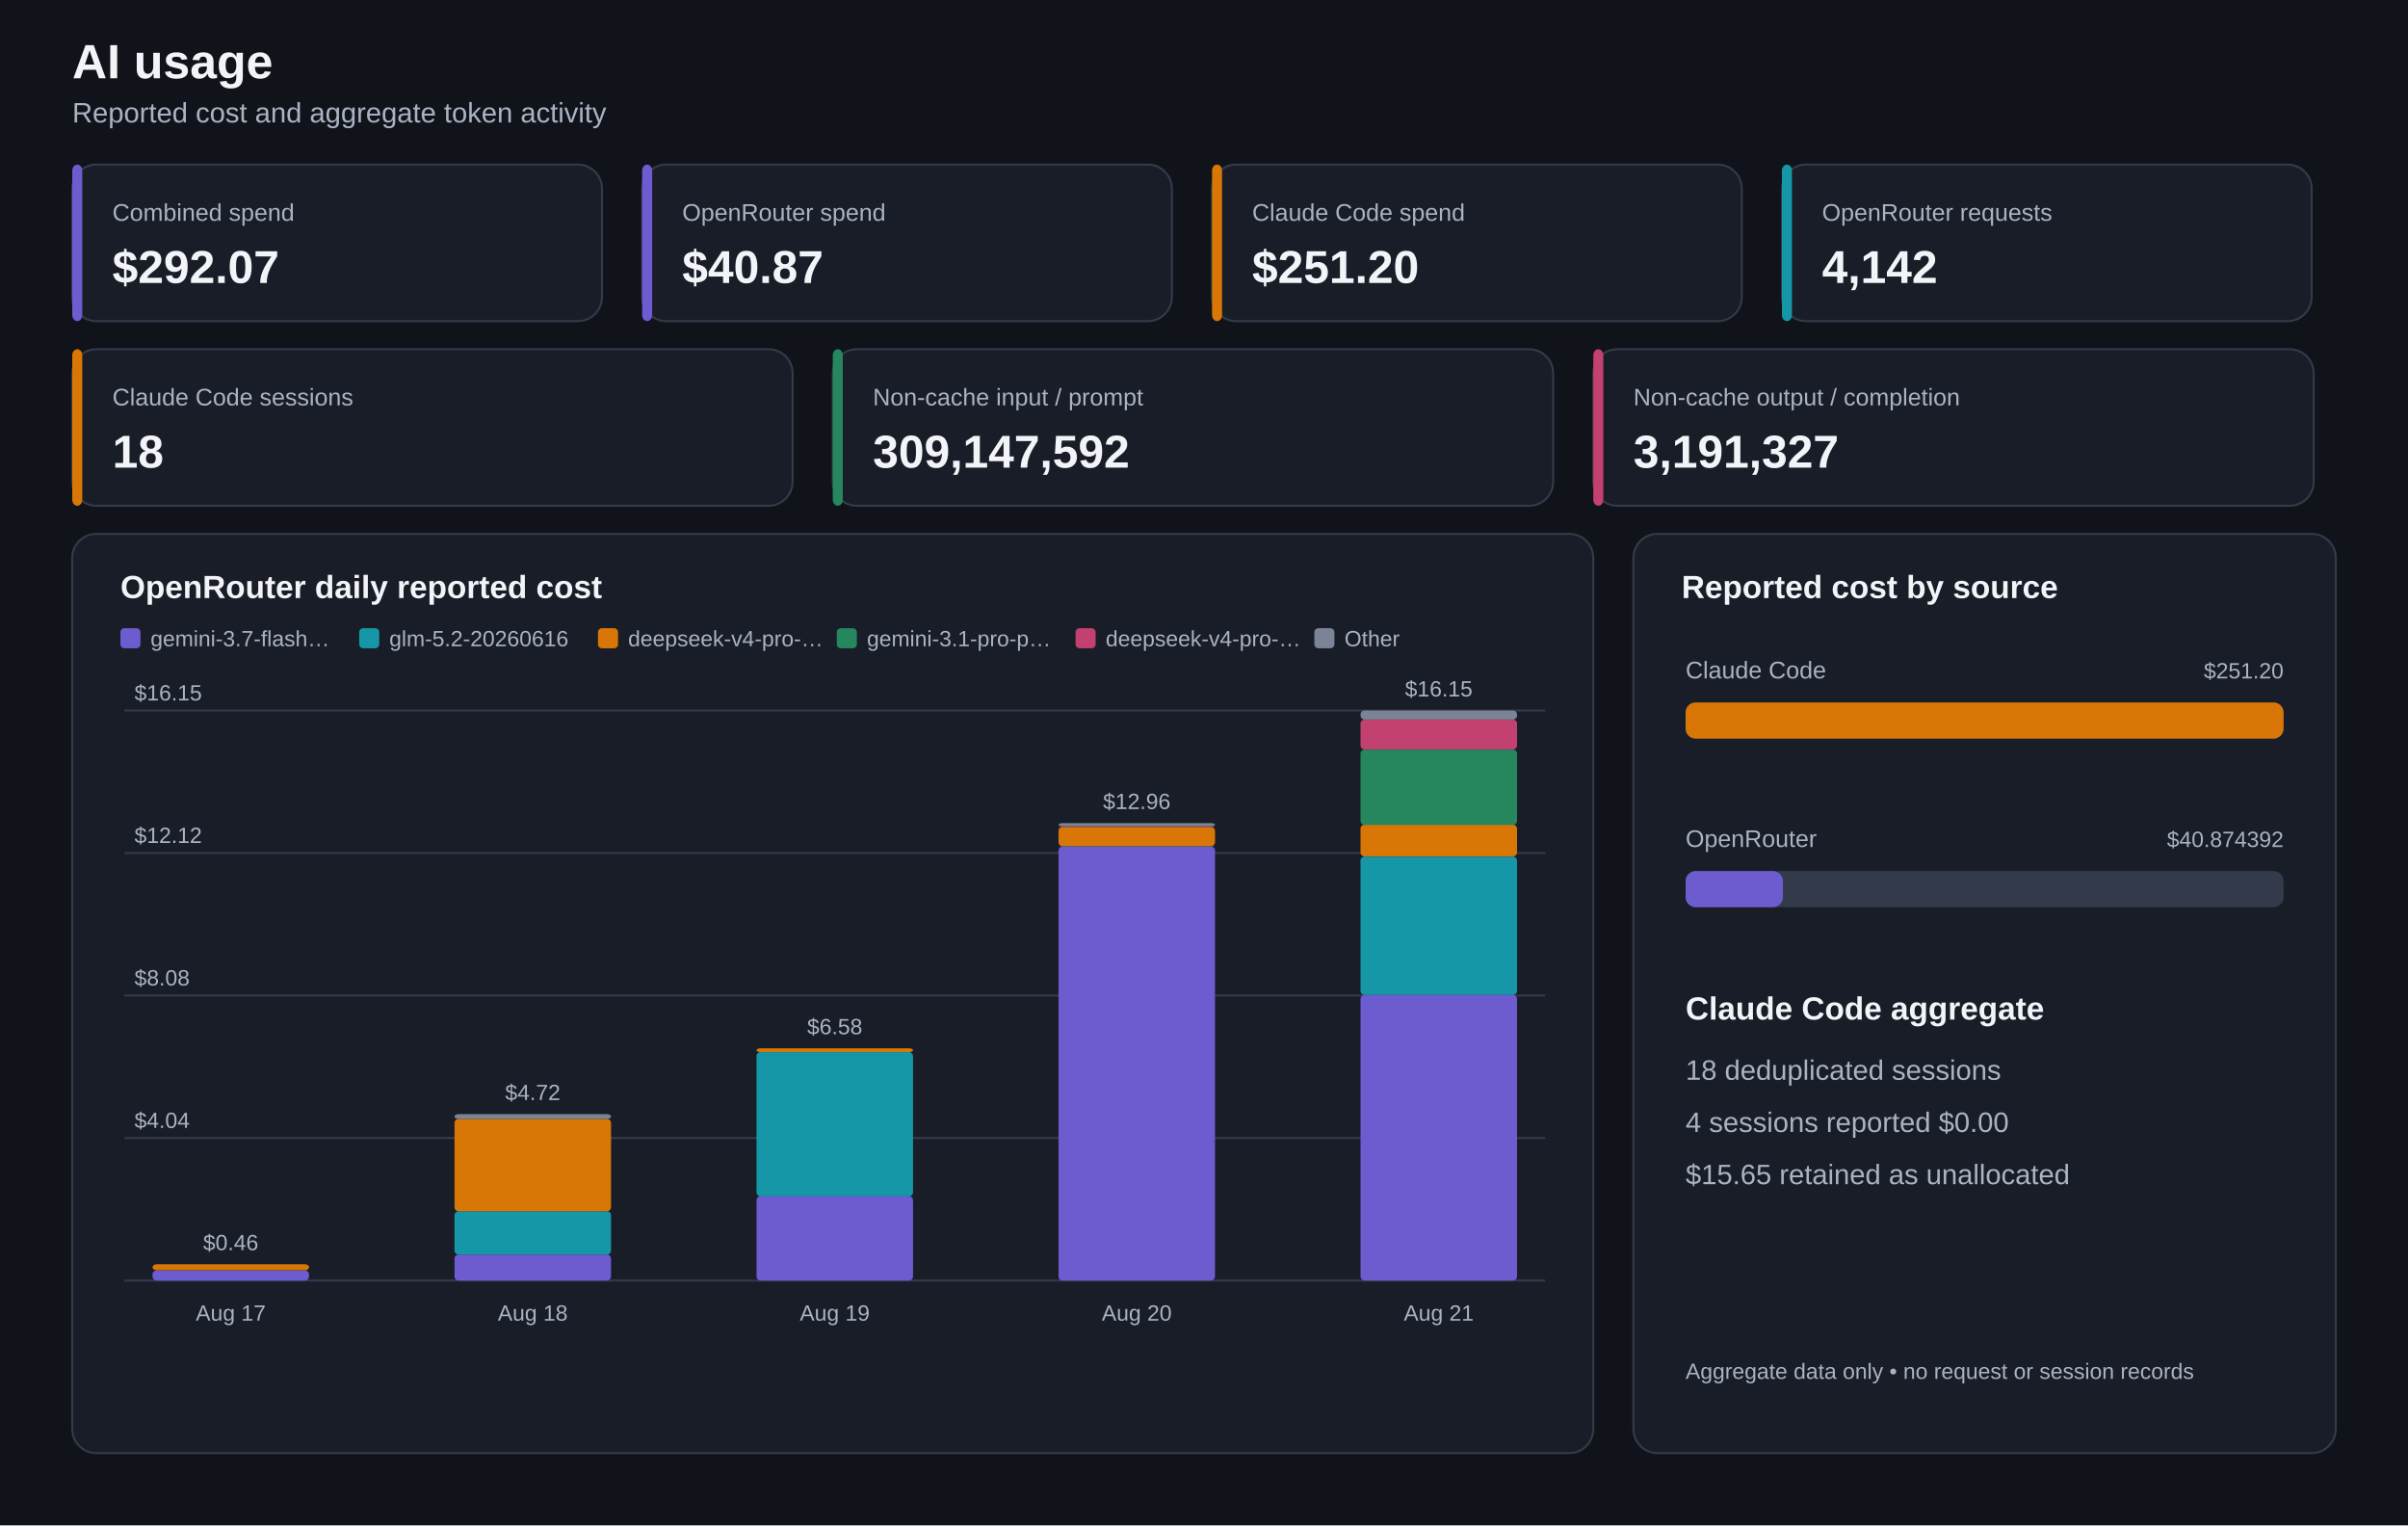
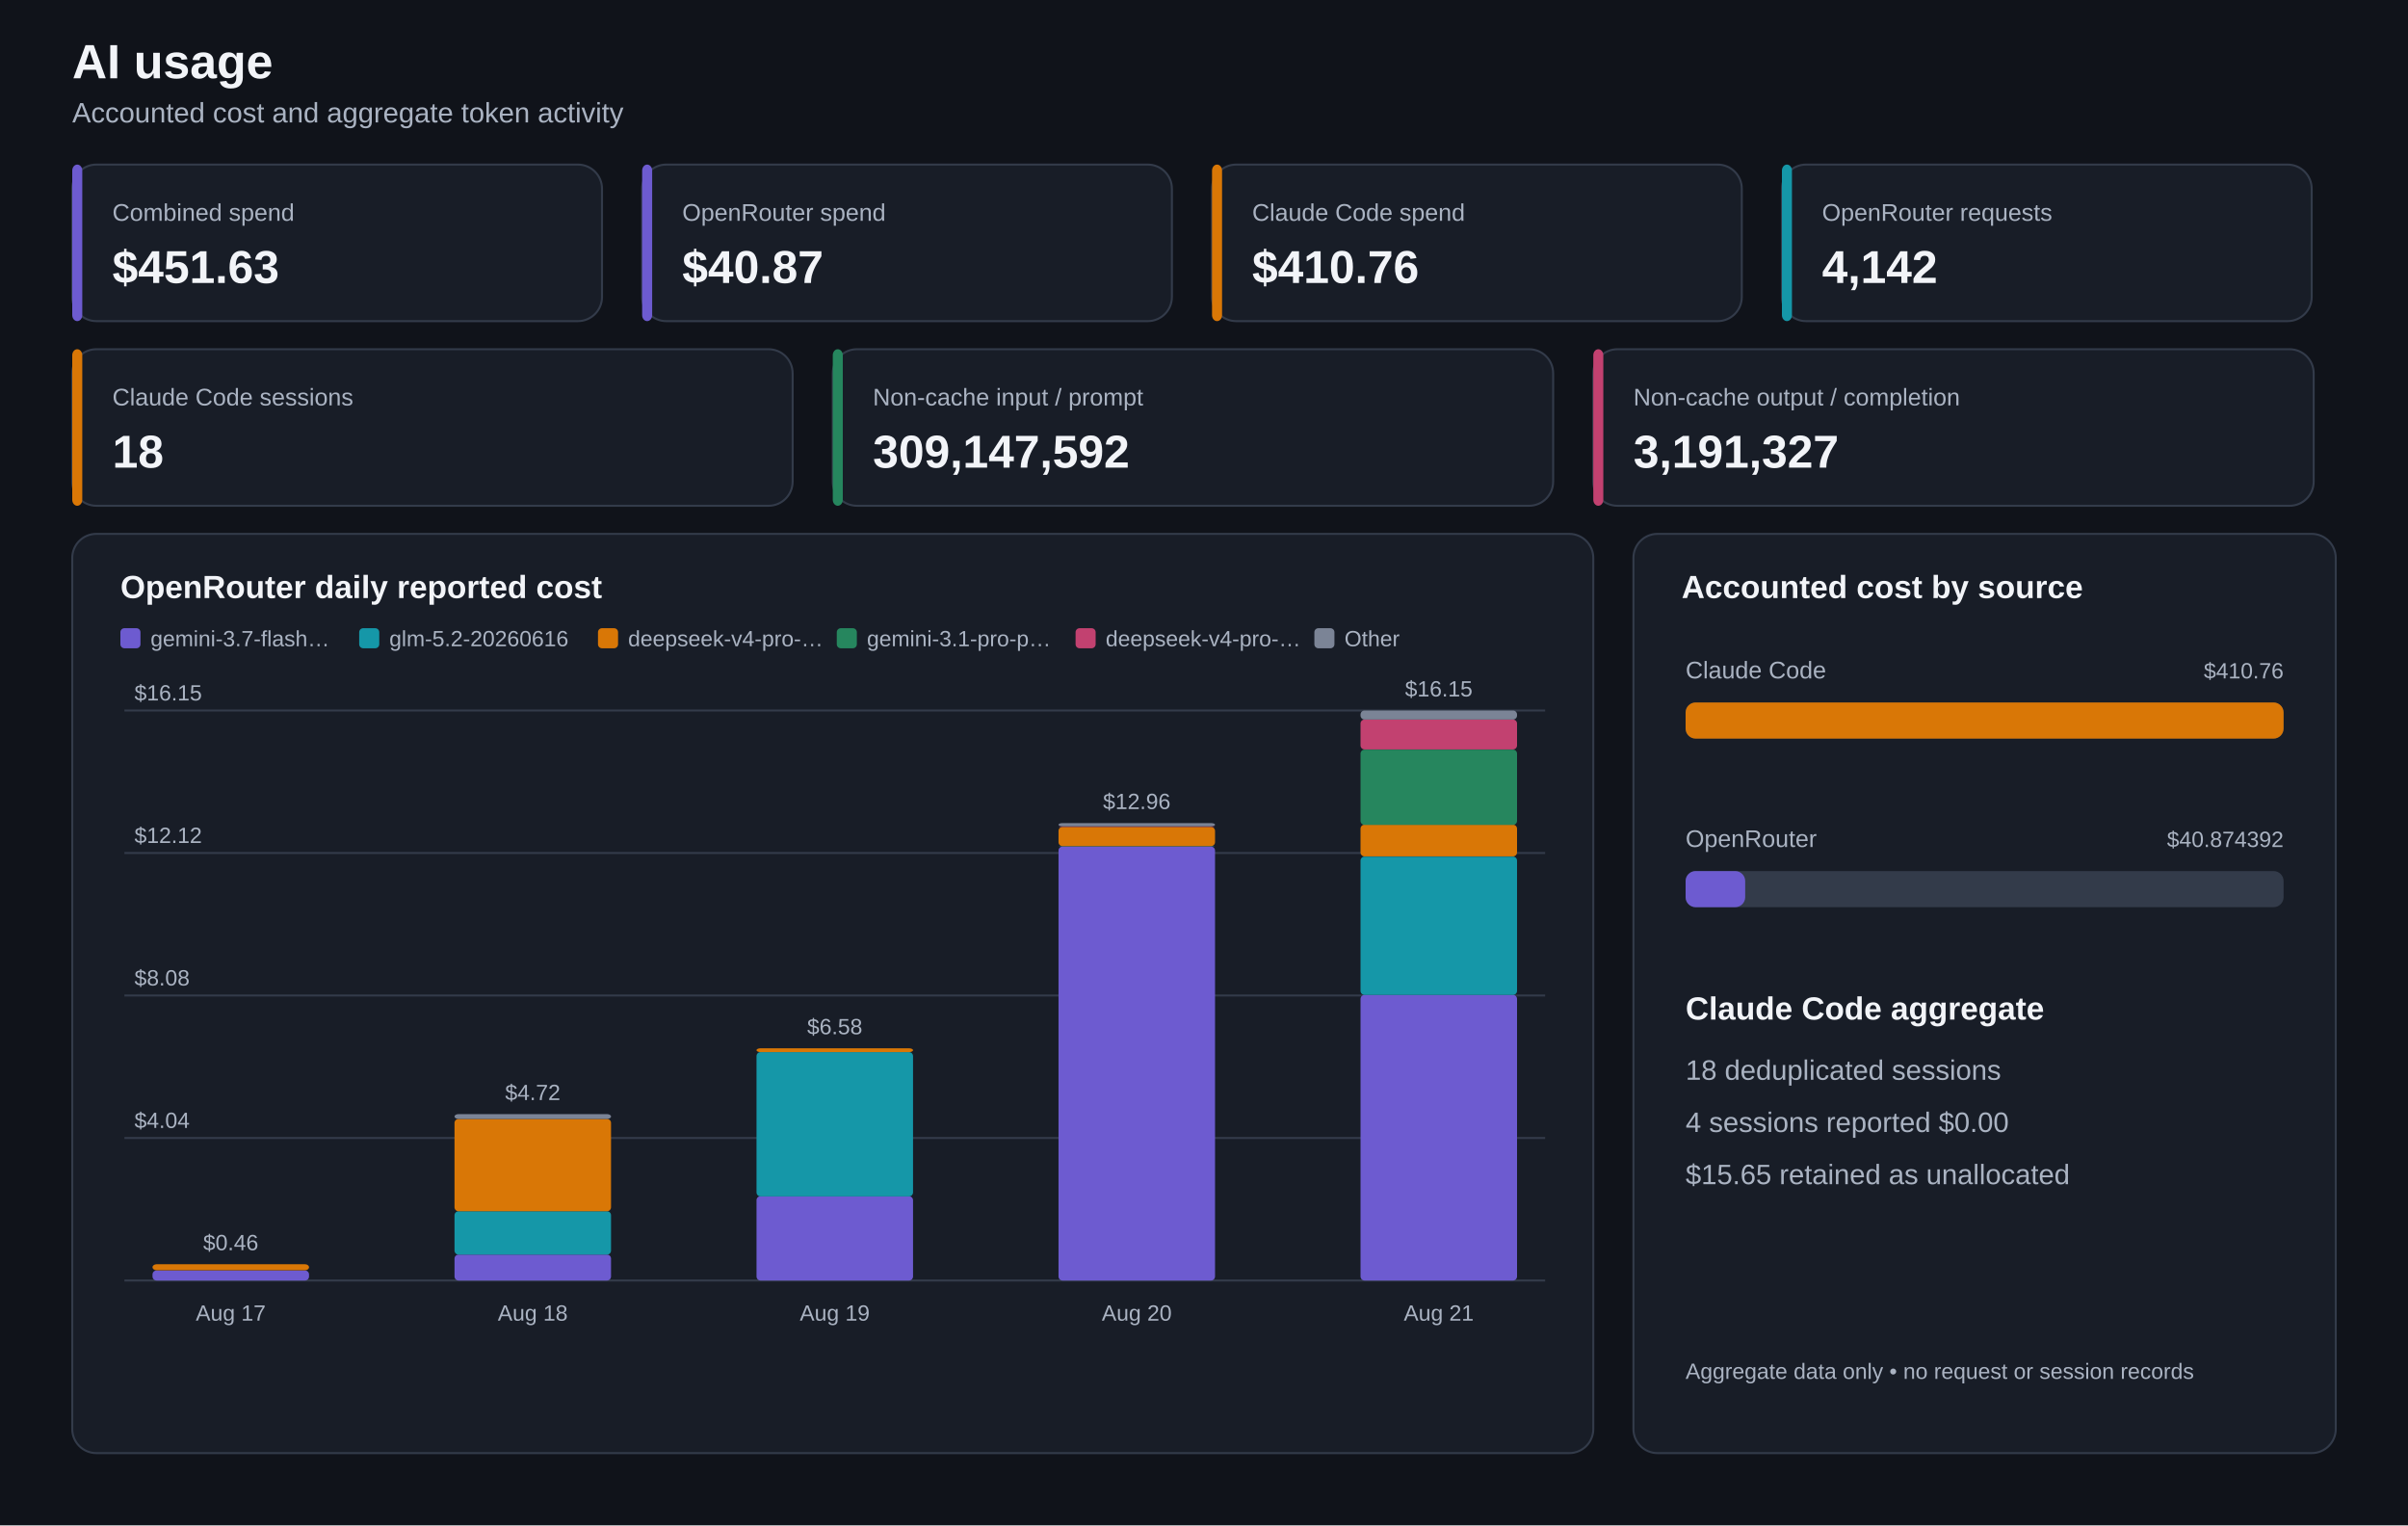
<svg xmlns="http://www.w3.org/2000/svg" viewBox="0 0 1200 760" role="img" aria-label="Aggregated AI usage dashboard">
  <style>text{font-family:Arial,sans-serif}.heading{font-size:24px;font-weight:700;fill:#F2F4F8}.subheading{font-size:14px;fill:#AAB3C2}.label{font-size:12px;fill:#AAB3C2}.value{font-size:23px;font-weight:700;fill:#F2F4F8}.section{font-size:16px;font-weight:700;fill:#F2F4F8}.small{font-size:11px;fill:#AAB3C2}.axis{font-size:11px;fill:#AAB3C2}.card{fill:#181D27;stroke:#333B4A;stroke-width:1}.grid{stroke:#333B4A;stroke-width:1}</style>
  <rect x="0.0" y="0.0" width="1200.0" height="760.0" rx="0" class="" fill="#10131A" />
  <text x="36.0" y="39.0" class="heading" text-anchor="start">AI usage</text>
-   <text x="36.0" y="61.0" class="subheading" text-anchor="start">Reported cost and aggregate token activity</text>
+   <text x="36.0" y="61.0" class="subheading" text-anchor="start">Accounted cost and aggregate token activity</text>
  <rect x="36.0" y="82.0" width="264.0" height="78.0" rx="12" class="card" />
  <rect x="36.0" y="82.0" width="5.0" height="78.0" rx="3" class="" fill="#6D5BD0" />
  <text x="56.0" y="110.0" class="label" text-anchor="start">Combined spend</text>
-   <text x="56.0" y="141.0" class="value" text-anchor="start">$292.07</text>
+   <text x="56.0" y="141.0" class="value" text-anchor="start">$451.63</text>
  <rect x="320.0" y="82.0" width="264.0" height="78.0" rx="12" class="card" />
  <rect x="320.0" y="82.0" width="5.0" height="78.0" rx="3" class="" fill="#6D5BD0" />
  <text x="340.0" y="110.0" class="label" text-anchor="start">OpenRouter spend</text>
  <text x="340.0" y="141.0" class="value" text-anchor="start">$40.87</text>
  <rect x="604.0" y="82.0" width="264.0" height="78.0" rx="12" class="card" />
  <rect x="604.0" y="82.0" width="5.0" height="78.0" rx="3" class="" fill="#D97706" />
  <text x="624.0" y="110.0" class="label" text-anchor="start">Claude Code spend</text>
-   <text x="624.0" y="141.0" class="value" text-anchor="start">$251.20</text>
+   <text x="624.0" y="141.0" class="value" text-anchor="start">$410.76</text>
  <rect x="888.0" y="82.0" width="264.0" height="78.0" rx="12" class="card" />
  <rect x="888.0" y="82.0" width="5.0" height="78.0" rx="3" class="" fill="#1597A8" />
  <text x="908.0" y="110.0" class="label" text-anchor="start">OpenRouter requests</text>
  <text x="908.0" y="141.0" class="value" text-anchor="start">4,142</text>
  <rect x="36.0" y="174.0" width="359.0" height="78.0" rx="12" class="card" />
  <rect x="36.0" y="174.0" width="5.0" height="78.0" rx="3" class="" fill="#D97706" />
  <text x="56.0" y="202.0" class="label" text-anchor="start">Claude Code sessions</text>
  <text x="56.0" y="233.0" class="value" text-anchor="start">18</text>
  <rect x="415.0" y="174.0" width="359.0" height="78.0" rx="12" class="card" />
  <rect x="415.0" y="174.0" width="5.0" height="78.0" rx="3" class="" fill="#26865E" />
  <text x="435.0" y="202.0" class="label" text-anchor="start">Non-cache input / prompt</text>
  <text x="435.0" y="233.0" class="value" text-anchor="start">309,147,592</text>
  <rect x="794.0" y="174.0" width="359.0" height="78.0" rx="12" class="card" />
  <rect x="794.0" y="174.0" width="5.0" height="78.0" rx="3" class="" fill="#C24170" />
  <text x="814.0" y="202.0" class="label" text-anchor="start">Non-cache output / completion</text>
  <text x="814.0" y="233.0" class="value" text-anchor="start">3,191,327</text>
  <rect x="36.0" y="266.0" width="758.0" height="458.0" rx="12" class="card" />
  <rect x="814.0" y="266.0" width="350.0" height="458.0" rx="12" class="card" />
  <text x="60.0" y="298.0" class="section" text-anchor="start">OpenRouter daily reported cost</text>
-   <text x="838.0" y="298.0" class="section" text-anchor="start">Reported cost by source</text>
+   <text x="838.0" y="298.0" class="section" text-anchor="start">Accounted cost by source</text>
  <rect x="60.0" y="313.0" width="10.0" height="10.0" rx="2" class="" fill="#6D5BD0" />
  <text x="75.0" y="322.0" class="small" text-anchor="start">gemini-3.7-flash…</text>
  <rect x="179.0" y="313.0" width="10.0" height="10.0" rx="2" class="" fill="#1597A8" />
  <text x="194.0" y="322.0" class="small" text-anchor="start">glm-5.2-20260616</text>
  <rect x="298.0" y="313.0" width="10.0" height="10.0" rx="2" class="" fill="#D97706" />
  <text x="313.0" y="322.0" class="small" text-anchor="start">deepseek-v4-pro-…</text>
  <rect x="417.0" y="313.0" width="10.0" height="10.0" rx="2" class="" fill="#26865E" />
  <text x="432.0" y="322.0" class="small" text-anchor="start">gemini-3.1-pro-p…</text>
  <rect x="536.0" y="313.0" width="10.0" height="10.0" rx="2" class="" fill="#C24170" />
  <text x="551.0" y="322.0" class="small" text-anchor="start">deepseek-v4-pro-…</text>
  <rect x="655.0" y="313.0" width="10.0" height="10.0" rx="2" class="" fill="#7B8496" />
  <text x="670.0" y="322.0" class="small" text-anchor="start">Other</text>
  <line x1="62" y1="354.0" x2="770" y2="354.0" class="grid" />
  <text x="67.0" y="349.0" class="axis" text-anchor="start">$16.15</text>
  <line x1="62" y1="425.0" x2="770" y2="425.0" class="grid" />
  <text x="67.0" y="420.0" class="axis" text-anchor="start">$12.12</text>
  <line x1="62" y1="496.0" x2="770" y2="496.0" class="grid" />
  <text x="67.0" y="491.0" class="axis" text-anchor="start">$8.08</text>
  <line x1="62" y1="567.0" x2="770" y2="567.0" class="grid" />
  <text x="67.0" y="562.0" class="axis" text-anchor="start">$4.04</text>
  <line x1="62" y1="638.0" x2="770" y2="638.0" class="grid" />
  <rect x="76.0" y="633.0" width="78.0" height="5.0" rx="2" class="" fill="#6D5BD0" />
  <rect x="76.0" y="629.9" width="78.0" height="3.0" rx="2" class="" fill="#D97706" />
  <text x="115.0" y="658.0" class="axis" text-anchor="middle">Aug 17</text>
  <text x="115.0" y="622.9" class="small" text-anchor="middle">$0.46</text>
  <rect x="226.5" y="625.1" width="78.0" height="12.9" rx="2" class="" fill="#6D5BD0" />
  <rect x="226.5" y="603.5" width="78.0" height="21.6" rx="2" class="" fill="#1597A8" />
  <rect x="226.5" y="557.5" width="78.0" height="46.0" rx="2" class="" fill="#D97706" />
  <rect x="226.5" y="555.1" width="78.0" height="2.4" rx="2" class="" fill="#7B8496" />
  <text x="265.5" y="658.0" class="axis" text-anchor="middle">Aug 18</text>
  <text x="265.5" y="548.1" class="small" text-anchor="middle">$4.72</text>
  <rect x="377.0" y="596.0" width="78.0" height="42.0" rx="2" class="" fill="#6D5BD0" />
  <rect x="377.0" y="524.2" width="78.0" height="71.9" rx="2" class="" fill="#1597A8" />
  <rect x="377.0" y="522.3" width="78.0" height="1.9" rx="2" class="" fill="#D97706" />
  <text x="416.0" y="658.0" class="axis" text-anchor="middle">Aug 19</text>
  <text x="416.0" y="515.3" class="small" text-anchor="middle">$6.58</text>
  <rect x="527.5" y="421.8" width="78.0" height="216.2" rx="2" class="" fill="#6D5BD0" />
  <rect x="527.5" y="421.6" width="78.0" height="0.2" rx="2" class="" fill="#1597A8" />
  <rect x="527.5" y="412.0" width="78.0" height="9.6" rx="2" class="" fill="#D97706" />
  <rect x="527.5" y="411.7" width="78.0" height="0.3" rx="2" class="" fill="#C24170" />
  <rect x="527.5" y="410.1" width="78.0" height="1.6" rx="2" class="" fill="#7B8496" />
  <text x="566.5" y="658.0" class="axis" text-anchor="middle">Aug 20</text>
  <text x="566.5" y="403.1" class="small" text-anchor="middle">$12.96</text>
  <rect x="678.0" y="495.7" width="78.0" height="142.3" rx="2" class="" fill="#6D5BD0" />
  <rect x="678.0" y="426.8" width="78.0" height="68.9" rx="2" class="" fill="#1597A8" />
  <rect x="678.0" y="410.9" width="78.0" height="15.8" rx="2" class="" fill="#D97706" />
  <rect x="678.0" y="373.5" width="78.0" height="37.5" rx="2" class="" fill="#26865E" />
  <rect x="678.0" y="358.5" width="78.0" height="14.9" rx="2" class="" fill="#C24170" />
  <rect x="678.0" y="354.0" width="78.0" height="4.5" rx="2" class="" fill="#7B8496" />
  <text x="717.0" y="658.0" class="axis" text-anchor="middle">Aug 21</text>
  <text x="717.0" y="347.0" class="small" text-anchor="middle">$16.15</text>
  <text x="840.0" y="338.0" class="label" text-anchor="start">Claude Code</text>
-   <text x="1138.0" y="338.0" class="small" text-anchor="end">$251.20</text>
+   <text x="1138.0" y="338.0" class="small" text-anchor="end">$410.76</text>
  <rect x="840.0" y="350.0" width="298.0" height="18.0" rx="5" class="" fill="#333B4A" />
  <rect x="840.0" y="350.0" width="298.0" height="18.0" rx="5" class="" fill="#D97706" />
  <text x="840.0" y="422.0" class="label" text-anchor="start">OpenRouter</text>
  <text x="1138.0" y="422.0" class="small" text-anchor="end">$40.874392</text>
  <rect x="840.0" y="434.0" width="298.0" height="18.0" rx="5" class="" fill="#333B4A" />
-   <rect x="840.0" y="434.0" width="48.5" height="18.0" rx="5" class="" fill="#6D5BD0" />
+   <rect x="840.0" y="434.0" width="29.7" height="18.0" rx="5" class="" fill="#6D5BD0" />
  <text x="840.0" y="508.0" class="section" text-anchor="start">Claude Code aggregate</text>
  <text x="840.0" y="538.0" class="subheading" text-anchor="start">18 deduplicated sessions</text>
  <text x="840.0" y="564.0" class="subheading" text-anchor="start">4 sessions reported $0.00</text>
  <text x="840.0" y="590.0" class="subheading" text-anchor="start">$15.65 retained as unallocated</text>
  <text x="840.0" y="687.0" class="small" text-anchor="start">Aggregate data only • no request or session records</text>
</svg>
